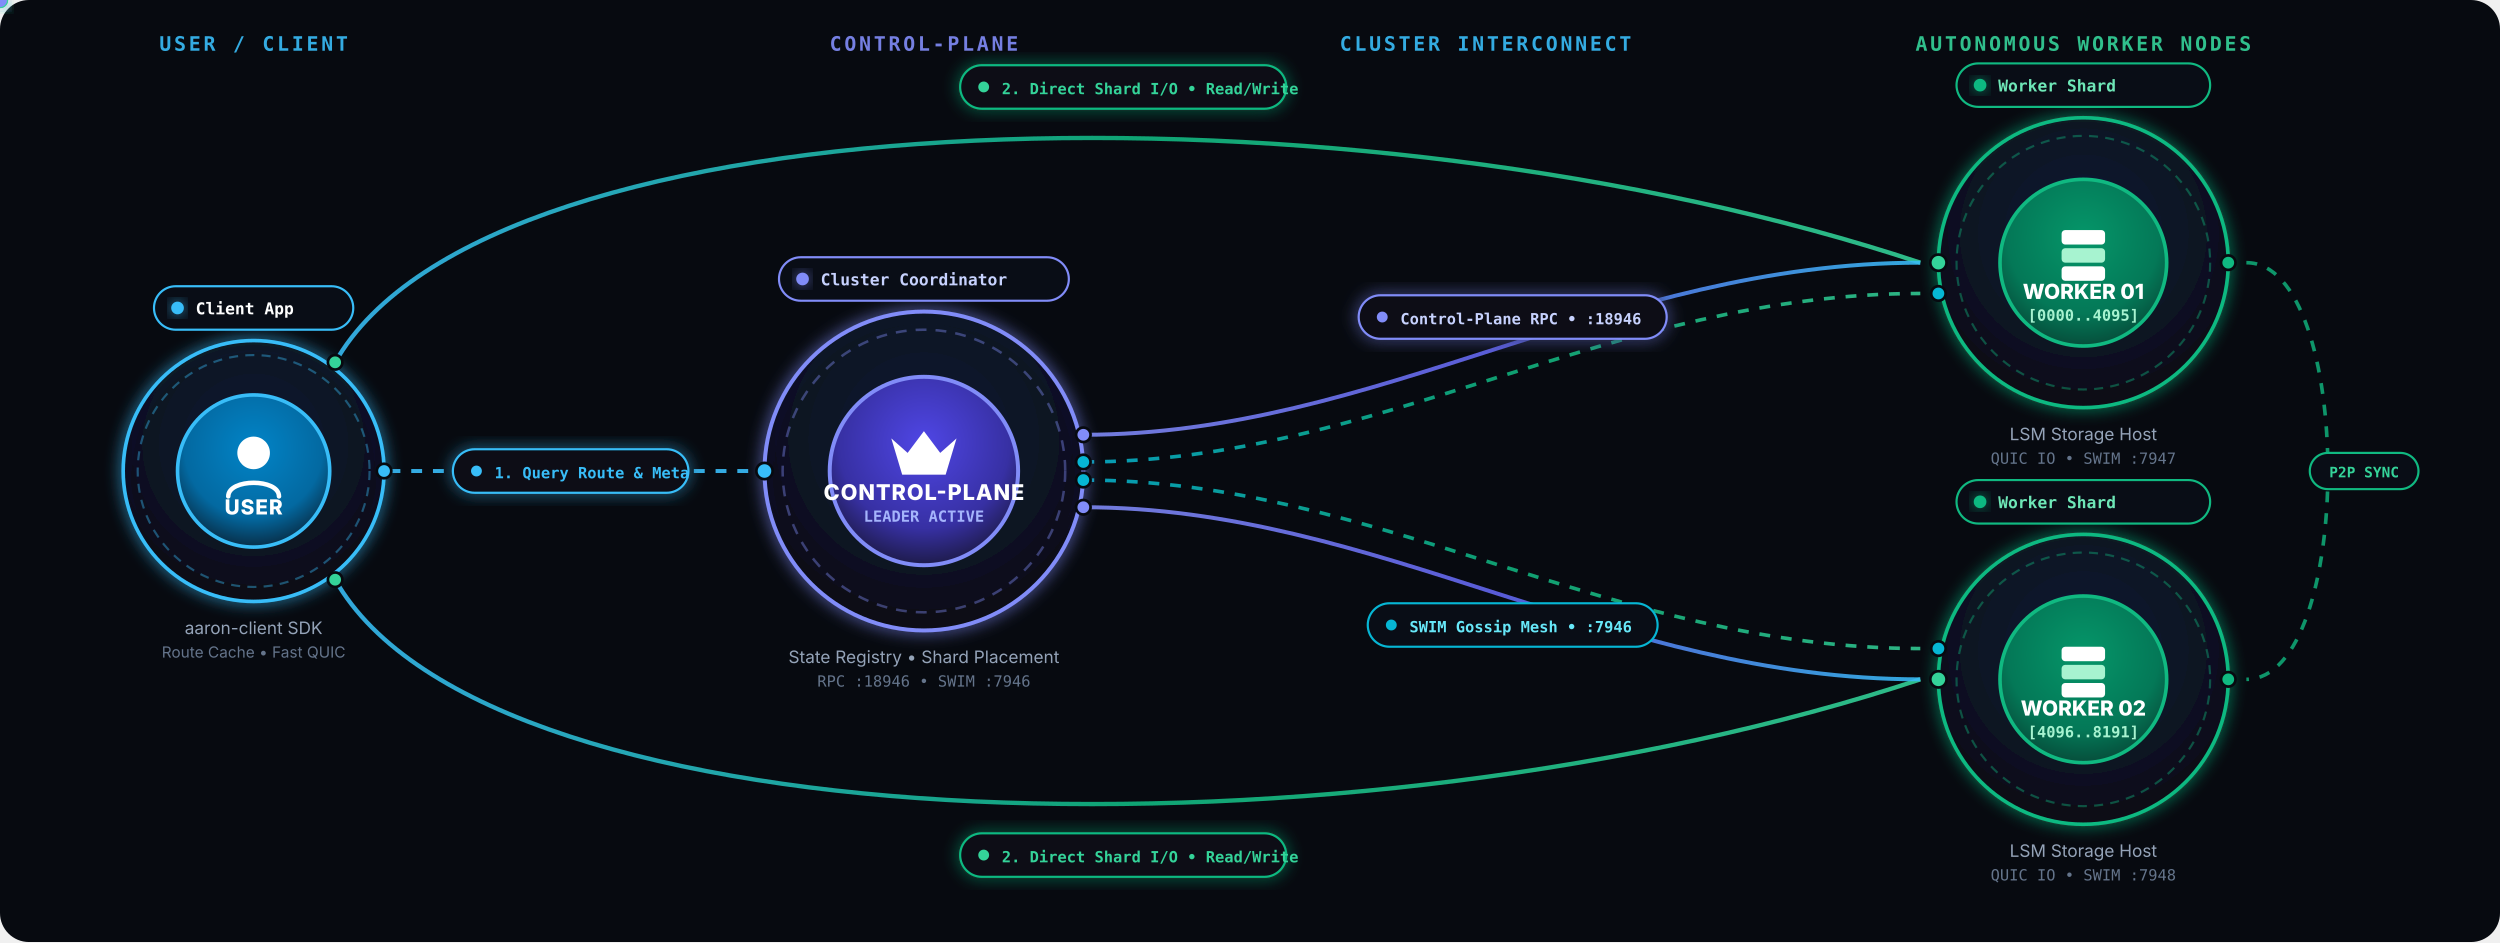
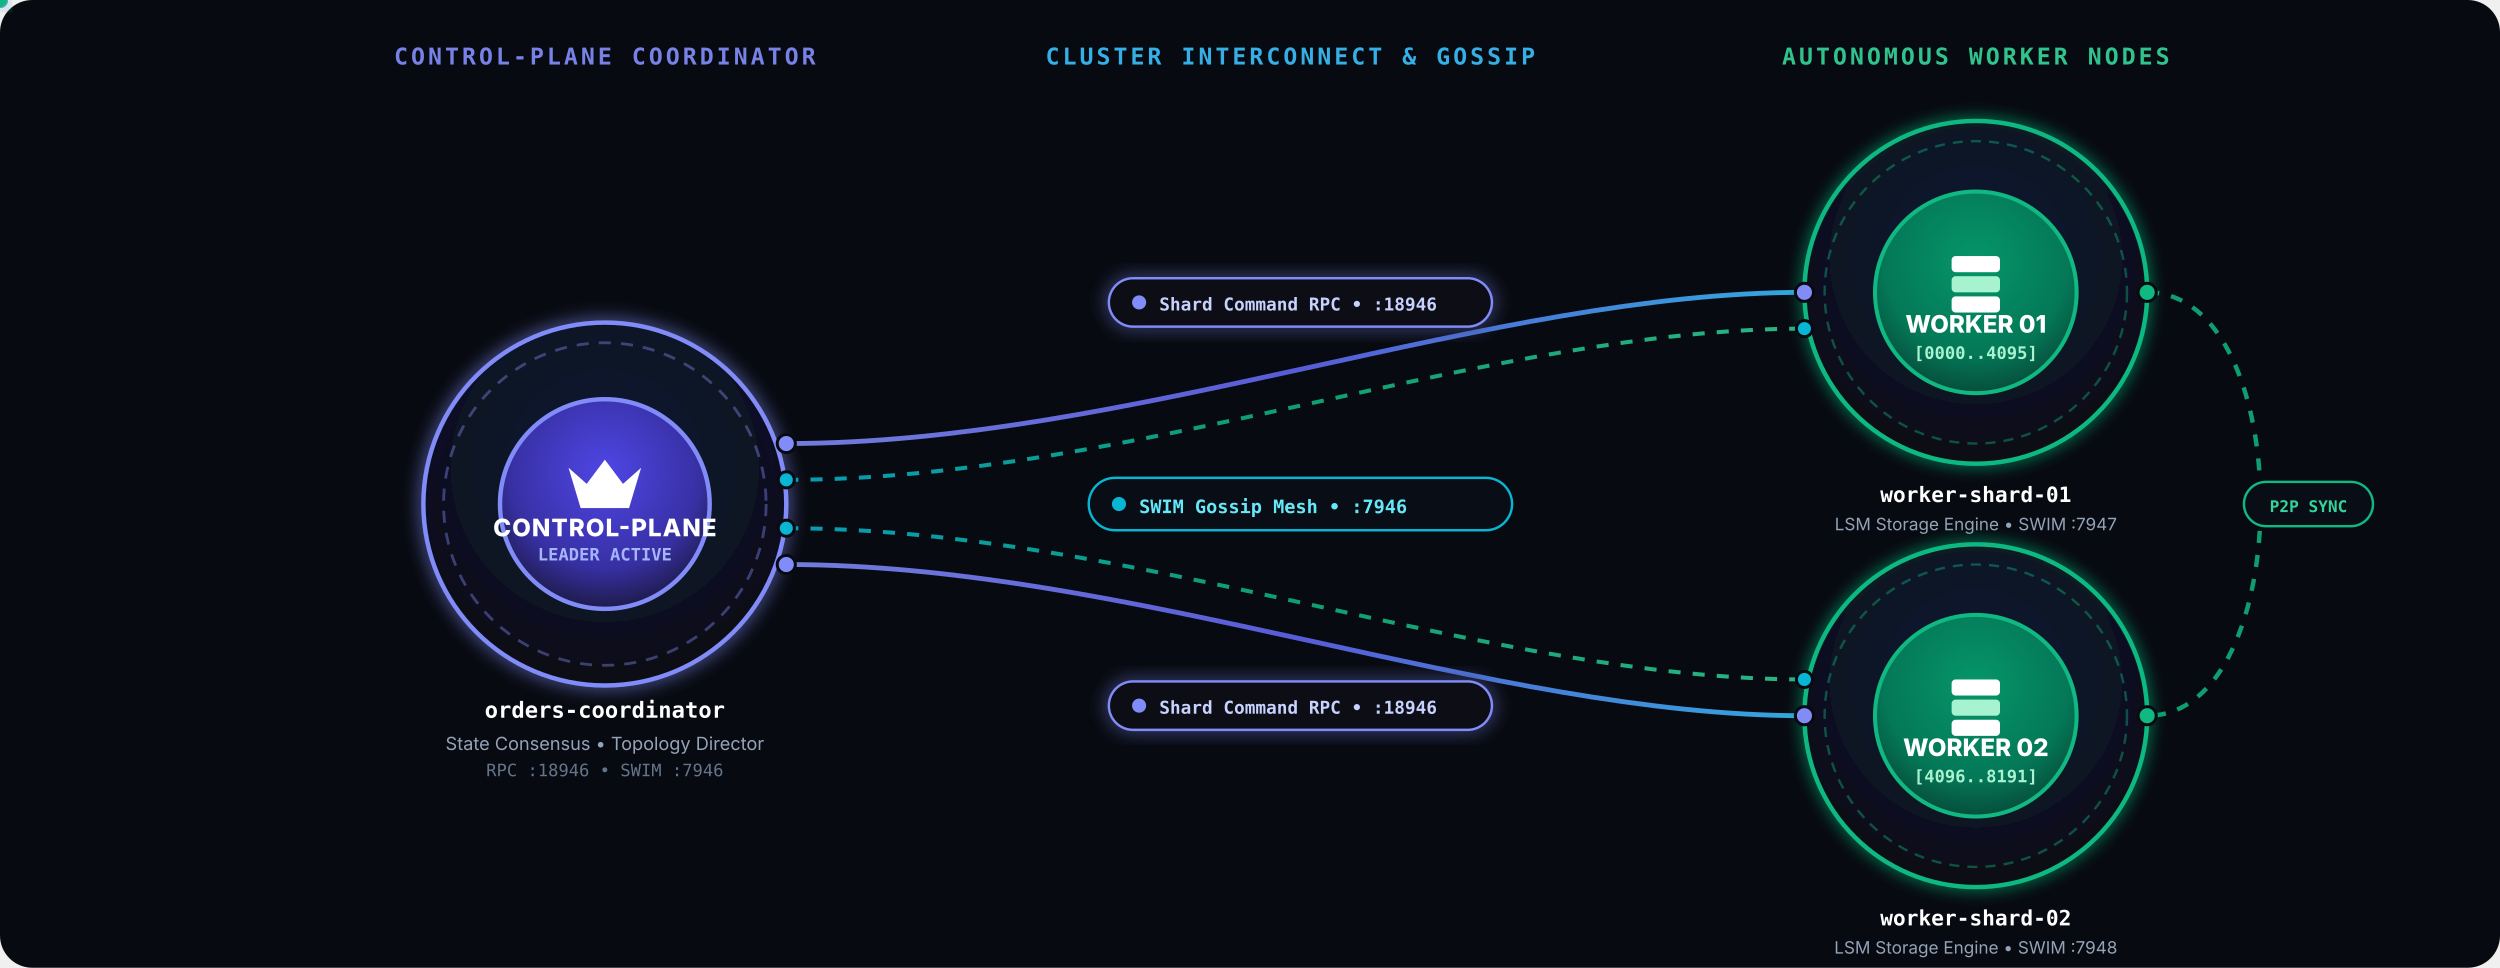
- <svg xmlns="http://www.w3.org/2000/svg" viewBox="0 0 1380 520" class="w-full h-auto overflow-visible">
+ <svg xmlns="http://www.w3.org/2000/svg" viewBox="0 0 1240 480" class="w-full h-auto overflow-visible">
  <defs>
    <style>
      @keyframes flowLine {
        from { stroke-dashoffset: 24; }
        to { stroke-dashoffset: 0; }
      }
      .flow-line {
        stroke-dasharray: 6 6;
        animation: flowLine 1.4s linear infinite;
      }
      .svg-node {
        transition: transform 0.25s ease, filter 0.25s ease;
        cursor: pointer;
      }
      .svg-node:hover {
-         filter: drop-shadow(0 0 20px rgba(56, 189, 248, 0.6));
+         filter: drop-shadow(0 0 22px rgba(56, 189, 248, 0.65));
      }
      text {
        font-family: -apple-system, BlinkMacSystemFont, 'Inter', 'Segoe UI', Roboto, Helvetica, Arial, sans-serif;
      }
      .font-mono {
        font-family: 'JetBrains Mono', 'Fira Code', monospace;
      }
    </style>
    <filter id="glow-cyan" x="-30%" y="-30%" width="160%" height="160%">
      <feGaussianBlur stdDeviation="4" result="blur" />
      <feComposite in="SourceGraphic" in2="blur" operator="over" />
    </filter>
    <filter id="glow-emerald" x="-30%" y="-30%" width="160%" height="160%">
      <feGaussianBlur stdDeviation="4" result="blur" />
      <feComposite in="SourceGraphic" in2="blur" operator="over" />
    </filter>
    <filter id="glow-brand" x="-30%" y="-30%" width="160%" height="160%">
      <feGaussianBlur stdDeviation="4.5" result="blur" />
      <feComposite in="SourceGraphic" in2="blur" operator="over" />
    </filter>
    <radialGradient id="node-chassis-grad" cx="50%" cy="40%" r="65%">
      <stop offset="0%" stop-color="#141f36" stop-opacity="0.95" />
      <stop offset="70%" stop-color="#0b1120" stop-opacity="0.98" />
      <stop offset="100%" stop-color="#060911" stop-opacity="1" />
    </radialGradient>
-     <radialGradient id="core-user-grad" cx="50%" cy="35%" r="65%">
-       <stop offset="0%" stop-color="#0284c7" />
-       <stop offset="70%" stop-color="#0369a1" />
-       <stop offset="100%" stop-color="#082f49" />
-     </radialGradient>
    <radialGradient id="core-cp-grad" cx="50%" cy="35%" r="65%">
      <stop offset="0%" stop-color="#4f46e5" />
      <stop offset="70%" stop-color="#3730a3" />
      <stop offset="100%" stop-color="#1e1b4b" />
    </radialGradient>
    <radialGradient id="core-worker-grad" cx="50%" cy="35%" r="65%">
      <stop offset="0%" stop-color="#059669" />
      <stop offset="70%" stop-color="#047857" />
      <stop offset="100%" stop-color="#064e3b" />
    </radialGradient>
-     <linearGradient id="grad-user-direct" x1="0%" y1="0%" x2="100%" y2="0%">
-       <stop offset="0%" stop-color="#38bdf8" />
-       <stop offset="50%" stop-color="#10b981" />
-       <stop offset="100%" stop-color="#34d399" />
-     </linearGradient>
    <linearGradient id="grad-cp-rpc" x1="0%" y1="0%" x2="100%" y2="0%">
      <stop offset="0%" stop-color="#818cf8" />
      <stop offset="50%" stop-color="#6366f1" />
      <stop offset="100%" stop-color="#38bdf8" />
    </linearGradient>
    <linearGradient id="grad-swim-gossip" x1="0%" y1="0%" x2="100%" y2="0%">
      <stop offset="0%" stop-color="#06b6d4" />
      <stop offset="50%" stop-color="#10b981" />
      <stop offset="100%" stop-color="#34d399" />
    </linearGradient>
  </defs>
  <rect width="100%" height="100%" fill="#070a10" rx="16" />
-   <g opacity="0.9">
-     <text x="140" y="28" text-anchor="middle" fill="#38bdf8" class="font-mono" font-size="11" font-weight="700" letter-spacing="1.5">USER / CLIENT</text>
-     <text x="510" y="28" text-anchor="middle" fill="#818cf8" class="font-mono" font-size="11" font-weight="700" letter-spacing="1.5">CONTROL-PLANE</text>
-     <text x="820" y="28" text-anchor="middle" fill="#38bdf8" class="font-mono" font-size="11" font-weight="700" letter-spacing="1.5">CLUSTER INTERCONNECT</text>
-     <text x="1150" y="28" text-anchor="middle" fill="#34d399" class="font-mono" font-size="11" font-weight="700" letter-spacing="1.5">AUTONOMOUS WORKER NODES</text>
+   <g opacity="0.92">
+     <text x="300" y="32" text-anchor="middle" fill="#818cf8" class="font-mono" font-size="11.5" font-weight="700" letter-spacing="1.5">CONTROL-PLANE COORDINATOR</text>
+     <text x="640" y="32" text-anchor="middle" fill="#38bdf8" class="font-mono" font-size="11.5" font-weight="700" letter-spacing="1.5">CLUSTER INTERCONNECT &amp; GOSSIP</text>
+     <text x="980" y="32" text-anchor="middle" fill="#34d399" class="font-mono" font-size="11.5" font-weight="700" letter-spacing="1.5">AUTONOMOUS WORKER NODES</text>
  </g>
-   <path id="path-user-cp" d="M 215 260 L 420 260" fill="none" stroke="#38bdf8" stroke-width="2.2" stroke-dasharray="5 3" class="flow-line" opacity="0.9" />
-   <path id="path-user-w1" d="M 185 200 C 270 50, 750 42, 1060 145" fill="none" stroke="url(#grad-user-direct)" stroke-width="2.4" opacity="0.88" />
-   <path id="path-user-w2" d="M 185 320 C 270 470, 750 478, 1060 375" fill="none" stroke="url(#grad-user-direct)" stroke-width="2.4" opacity="0.88" />
-   <path id="path-cp-w1" d="M 598 240 C 760 240, 890 145, 1060 145" fill="none" stroke="url(#grad-cp-rpc)" stroke-width="2.2" opacity="0.88" />
-   <path id="path-cp-w2" d="M 598 280 C 760 280, 890 375, 1060 375" fill="none" stroke="url(#grad-cp-rpc)" stroke-width="2.2" opacity="0.88" />
-   <path id="path-swim-w1" d="M 598 255 C 760 255, 890 162, 1060 162" fill="none" stroke="url(#grad-swim-gossip)" stroke-width="2" stroke-dasharray="6 4" class="flow-line" opacity="0.85" />
-   <path id="path-swim-w2" d="M 598 265 C 760 265, 890 358, 1060 358" fill="none" stroke="url(#grad-swim-gossip)" stroke-width="2" stroke-dasharray="6 4" class="flow-line" opacity="0.85" />
-   <path id="path-worker-sync" d="M 1240 145 C 1300 145, 1300 375, 1240 375" fill="none" stroke="#10b981" stroke-width="2" stroke-dasharray="4 3" class="flow-line" opacity="0.8" />
-   <circle r="4" fill="#38bdf8" filter="url(#glow-cyan)">
-     <animateMotion dur="1.2s" repeatCount="indefinite">
-       <mpath href="#path-user-cp" />
-     </animateMotion>
-   </circle>
-   <circle r="4.5" fill="#34d399" filter="url(#glow-emerald)">
-     <animateMotion dur="2.4s" repeatCount="indefinite">
-       <mpath href="#path-user-w1" />
-     </animateMotion>
-   </circle>
-   <circle r="4.5" fill="#34d399" filter="url(#glow-emerald)">
-     <animateMotion dur="2.4s" begin="1.2s" repeatCount="indefinite">
-       <mpath href="#path-user-w2" />
-     </animateMotion>
-   </circle>
-   <circle r="3.8" fill="#818cf8" filter="url(#glow-brand)">
+   <path id="path-cp-w1" d="M 390 220 C 560 220, 740 145, 895 145" fill="none" stroke="url(#grad-cp-rpc)" stroke-width="2.4" opacity="0.88" />
+   <path id="path-cp-w2" d="M 390 280 C 560 280, 740 355, 895 355" fill="none" stroke="url(#grad-cp-rpc)" stroke-width="2.4" opacity="0.88" />
+   <path id="path-swim-cp-w1" d="M 390 238 C 560 238, 740 163, 895 163" fill="none" stroke="url(#grad-swim-gossip)" stroke-width="2" stroke-dasharray="6 4" class="flow-line" opacity="0.85" />
+   <path id="path-swim-cp-w2" d="M 390 262 C 560 262, 740 337, 895 337" fill="none" stroke="url(#grad-swim-gossip)" stroke-width="2" stroke-dasharray="6 4" class="flow-line" opacity="0.85" />
+   <path id="path-worker-sync" d="M 1065 145 C 1140 145, 1140 355, 1065 355" fill="none" stroke="#10b981" stroke-width="2.2" stroke-dasharray="5 3" class="flow-line" opacity="0.85" />
+   <circle r="4" fill="#818cf8" filter="url(#glow-brand)">
    <animateMotion dur="1.8s" repeatCount="indefinite">
      <mpath href="#path-cp-w1" />
    </animateMotion>
  </circle>
-   <circle r="3.8" fill="#818cf8" filter="url(#glow-brand)">
+   <circle r="4" fill="#818cf8" filter="url(#glow-brand)">
    <animateMotion dur="1.8s" begin="0.9s" repeatCount="indefinite">
      <mpath href="#path-cp-w2" />
    </animateMotion>
  </circle>
-   <g transform="translate(315, 260)">
-     <rect x="-65" y="-12" width="130" height="24" rx="12" fill="#090d16" stroke="#38bdf8" stroke-width="1.2" filter="url(#glow-cyan)" />
-     <circle cx="-52" cy="0" r="3" fill="#38bdf8" />
-     <text x="-42" y="4" fill="#38bdf8" class="font-mono" font-size="8.5" font-weight="700">1. Query Route &amp; Meta</text>
+   <circle r="3.5" fill="#34d399" filter="url(#glow-emerald)">
+     <animateMotion dur="2.2s" repeatCount="indefinite">
+       <mpath href="#path-swim-cp-w1" />
+     </animateMotion>
+   </circle>
+   <circle r="3.5" fill="#34d399" filter="url(#glow-emerald)">
+     <animateMotion dur="2.2s" begin="1.1s" repeatCount="indefinite">
+       <mpath href="#path-swim-cp-w2" />
+     </animateMotion>
+   </circle>
+   <circle r="3.5" fill="#10b981" filter="url(#glow-emerald)">
+     <animateMotion dur="2.0s" repeatCount="indefinite">
+       <mpath href="#path-worker-sync" />
+     </animateMotion>
+   </circle>
+   <g transform="translate(645, 150)">
+     <rect x="-95" y="-12" width="190" height="24" rx="12" fill="#090d16" stroke="#818cf8" stroke-width="1.2" filter="url(#glow-brand)" />
+     <circle cx="-80" cy="0" r="3.5" fill="#818cf8" />
+     <text x="-70" y="4" fill="#c7d2fe" class="font-mono" font-size="8.8" font-weight="700">Shard Command RPC • :18946</text>
  </g>
-   <g transform="translate(620, 48)">
-     <rect x="-90" y="-12" width="180" height="24" rx="12" fill="#090d16" stroke="#10b981" stroke-width="1.2" filter="url(#glow-emerald)" />
-     <circle cx="-77" cy="0" r="3" fill="#34d399" />
-     <text x="-67" y="4" fill="#34d399" class="font-mono" font-size="8.5" font-weight="700">2. Direct Shard I/O • Read/Write</text>
+   <g transform="translate(645, 250)">
+     <rect x="-105" y="-13" width="210" height="26" rx="13" fill="#090d16" stroke="#06b6d4" stroke-width="1.2" />
+     <circle cx="-90" cy="0" r="3.5" fill="#06b6d4" />
+     <text x="-80" y="4.5" fill="#67e8f9" class="font-mono" font-size="9.2" font-weight="700">SWIM Gossip Mesh • :7946</text>
  </g>
-   <g transform="translate(620, 472)">
-     <rect x="-90" y="-12" width="180" height="24" rx="12" fill="#090d16" stroke="#10b981" stroke-width="1.2" filter="url(#glow-emerald)" />
-     <circle cx="-77" cy="0" r="3" fill="#34d399" />
-     <text x="-67" y="4" fill="#34d399" class="font-mono" font-size="8.5" font-weight="700">2. Direct Shard I/O • Read/Write</text>
+   <g transform="translate(645, 350)">
+     <rect x="-95" y="-12" width="190" height="24" rx="12" fill="#090d16" stroke="#818cf8" stroke-width="1.2" filter="url(#glow-brand)" />
+     <circle cx="-80" cy="0" r="3.5" fill="#818cf8" />
+     <text x="-70" y="4" fill="#c7d2fe" class="font-mono" font-size="8.8" font-weight="700">Shard Command RPC • :18946</text>
  </g>
-   <g transform="translate(835, 175)">
-     <rect x="-85" y="-12" width="170" height="24" rx="12" fill="#090d16" stroke="#818cf8" stroke-width="1.2" filter="url(#glow-brand)" />
-     <circle cx="-72" cy="0" r="3" fill="#818cf8" />
-     <text x="-62" y="4" fill="#c7d2fe" class="font-mono" font-size="8.5" font-weight="700">Control-Plane RPC • :18946</text>
+   <g transform="translate(1145, 250)">
+     <rect x="-32" y="-11" width="64" height="22" rx="11" fill="#090d16" stroke="#10b981" stroke-width="1.2" />
+     <text x="0" y="4" text-anchor="middle" fill="#34d399" class="font-mono" font-size="8" font-weight="700">P2P SYNC</text>
  </g>
-   <g transform="translate(835, 345)">
-     <rect x="-80" y="-12" width="160" height="24" rx="12" fill="#090d16" stroke="#06b6d4" stroke-width="1.2" />
-     <circle cx="-67" cy="0" r="3" fill="#06b6d4" />
-     <text x="-57" y="4" fill="#67e8f9" class="font-mono" font-size="8.5" font-weight="700">SWIM Gossip Mesh • :7946</text>
-   </g>
-   <g transform="translate(1305, 260)">
-     <rect x="-30" y="-10" width="60" height="20" rx="10" fill="#090d16" stroke="#10b981" stroke-width="1.2" />
-     <text x="0" y="3.5" text-anchor="middle" fill="#34d399" class="font-mono" font-size="8" font-weight="700">P2P SYNC</text>
-   </g>
-   <g class="svg-node" transform="translate(140, 260)">
-     <circle r="72" fill="url(#node-chassis-grad)" stroke="#38bdf8" stroke-width="2" filter="url(#glow-cyan)" />
-     <circle r="64" fill="none" stroke="rgba(56, 189, 248, 0.4)" stroke-width="1.2" stroke-dasharray="5 4" />
-     <circle r="42" fill="url(#core-user-grad)" stroke="#38bdf8" stroke-width="2" />
-     <circle cx="0" cy="-10" r="9" fill="#ffffff" />
-     <path d="M -14 14 C -14 4, 14 4, 14 14" fill="none" stroke="#ffffff" stroke-width="2.5" stroke-linecap="round" />
-     <text x="0" y="24" text-anchor="middle" fill="#ffffff" font-size="11.5" font-weight="800" letter-spacing="0.5">USER</text>
-     <g transform="translate(0, -90)">
-       <rect x="-55" y="-12" width="110" height="24" rx="12" fill="#090d16" stroke="#38bdf8" stroke-width="1.2" />
-       <circle cx="-42" cy="0" r="3.5" fill="#38bdf8" filter="url(#glow-cyan)" />
-       <text x="-32" y="3.5" fill="#ffffff" class="font-mono" font-size="9" font-weight="700">Client App</text>
-     </g>
-     <text x="0" y="90" text-anchor="middle" fill="#94a3b8" font-size="9.5">aaron-client SDK</text>
-     <text x="0" y="103" text-anchor="middle" fill="#64748b" font-size="8.5">Route Cache • Fast QUIC</text>
-     <circle cx="72" cy="0" r="4" fill="#38bdf8" stroke="#070a10" stroke-width="1.5" />
-     <circle cx="45" cy="-60" r="4" fill="#34d399" stroke="#070a10" stroke-width="1.5" />
-     <circle cx="45" cy="60" r="4" fill="#34d399" stroke="#070a10" stroke-width="1.5" />
-   </g>
-   <g class="svg-node" transform="translate(510, 260)">
-     <circle r="88" fill="url(#node-chassis-grad)" stroke="#818cf8" stroke-width="2.2" filter="url(#glow-brand)" />
-     <circle r="78" fill="none" stroke="rgba(129, 140, 248, 0.4)" stroke-width="1.4" stroke-dasharray="6 5" />
+   <g class="svg-node" transform="translate(300, 250)">
+     <circle r="90" fill="url(#node-chassis-grad)" stroke="#818cf8" stroke-width="2.2" filter="url(#glow-brand)" />
+     <circle r="80" fill="none" stroke="rgba(129, 140, 248, 0.4)" stroke-width="1.4" stroke-dasharray="6 5" />
    <circle r="52" fill="url(#core-cp-grad)" stroke="#818cf8" stroke-width="2.2" />
    <polygon points="0,-22 9,-10 18,-18 12,2 -12,2 -18,-18 -9,-10" fill="#ffffff" />
    <text x="0" y="16" text-anchor="middle" fill="#ffffff" font-size="12" font-weight="800" letter-spacing="0.5">CONTROL-PLANE</text>
    <text x="0" y="28" text-anchor="middle" fill="#a5b4fc" class="font-mono" font-size="8.5" font-weight="700">LEADER ACTIVE</text>
-     <g transform="translate(0, -106)">
-       <rect x="-80" y="-12" width="160" height="24" rx="12" fill="#090d16" stroke="#818cf8" stroke-width="1.2" />
-       <circle cx="-67" cy="0" r="3.5" fill="#818cf8" filter="url(#glow-brand)" />
-       <text x="-57" y="3.5" fill="#c7d2fe" class="font-mono" font-size="9" font-weight="700">Cluster Coordinator</text>
-     </g>
-     <text x="0" y="106" text-anchor="middle" fill="#94a3b8" font-size="9.5">State Registry • Shard Placement</text>
-     <text x="0" y="119" text-anchor="middle" fill="#64748b" class="font-mono" font-size="8.5">RPC :18946 • SWIM :7946</text>
-     <circle cx="-88" cy="0" r="4.5" fill="#38bdf8" stroke="#070a10" stroke-width="1.5" />
-     <circle cx="88" cy="-20" r="4" fill="#818cf8" stroke="#070a10" stroke-width="1.5" />
-     <circle cx="88" cy="20" r="4" fill="#818cf8" stroke="#070a10" stroke-width="1.5" />
-     <circle cx="88" cy="-5" r="4" fill="#06b6d4" stroke="#070a10" stroke-width="1.5" />
-     <circle cx="88" cy="5" r="4" fill="#06b6d4" stroke="#070a10" stroke-width="1.5" />
+     <text x="0" y="106" text-anchor="middle" fill="#ffffff" class="font-mono" font-size="11" font-weight="700">orders-coordinator</text>
+     <text x="0" y="122" text-anchor="middle" fill="#94a3b8" font-size="9">State Consensus • Topology Director</text>
+     <text x="0" y="135" text-anchor="middle" fill="#64748b" class="font-mono" font-size="8.5">RPC :18946 • SWIM :7946</text>
+     <circle cx="90" cy="-30" r="4.5" fill="#818cf8" stroke="#070a10" stroke-width="1.5" />
+     <circle cx="90" cy="30" r="4.5" fill="#818cf8" stroke="#070a10" stroke-width="1.5" />
+     <circle cx="90" cy="-12" r="4" fill="#06b6d4" stroke="#070a10" stroke-width="1.5" />
+     <circle cx="90" cy="12" r="4" fill="#06b6d4" stroke="#070a10" stroke-width="1.5" />
  </g>
-   <g class="svg-node" transform="translate(1150, 145)">
-     <circle r="80" fill="url(#node-chassis-grad)" stroke="#10b981" stroke-width="2" filter="url(#glow-emerald)" />
-     <circle r="70" fill="none" stroke="rgba(16, 185, 129, 0.4)" stroke-width="1.2" stroke-dasharray="5 4" />
-     <circle r="46" fill="url(#core-worker-grad)" stroke="#10b981" stroke-width="2" />
+   <g class="svg-node" transform="translate(980, 145)">
+     <circle r="85" fill="url(#node-chassis-grad)" stroke="#10b981" stroke-width="2.2" filter="url(#glow-emerald)" />
+     <circle r="75" fill="none" stroke="rgba(16, 185, 129, 0.4)" stroke-width="1.2" stroke-dasharray="5 4" />
+     <circle r="50" fill="url(#core-worker-grad)" stroke="#10b981" stroke-width="2" />
    <rect x="-12" y="-18" width="24" height="8" rx="2" fill="#ffffff" />
    <rect x="-12" y="-8" width="24" height="8" rx="2" fill="#a7f3d0" />
    <rect x="-12" y="2" width="24" height="8" rx="2" fill="#ffffff" />
-     <text x="0" y="20" text-anchor="middle" fill="#ffffff" font-size="11.5" font-weight="800">WORKER 01</text>
-     <text x="0" y="32" text-anchor="middle" fill="#a7f3d0" class="font-mono" font-size="8.5" font-weight="700">[0000..4095]</text>
-     <g transform="translate(0, -98)">
-       <rect x="-70" y="-12" width="140" height="24" rx="12" fill="#090d16" stroke="#10b981" stroke-width="1.2" />
-       <circle cx="-57" cy="0" r="3.5" fill="#10b981" filter="url(#glow-emerald)" />
-       <text x="-47" y="3.5" fill="#6ee7b7" class="font-mono" font-size="9" font-weight="700">Worker Shard</text>
-     </g>
-     <text x="0" y="98" text-anchor="middle" fill="#94a3b8" font-size="9.5">LSM Storage Host</text>
-     <text x="0" y="111" text-anchor="middle" fill="#64748b" class="font-mono" font-size="8.5">QUIC IO • SWIM :7947</text>
-     <circle cx="-80" cy="0" r="4.5" fill="#34d399" stroke="#070a10" stroke-width="1.5" />
-     <circle cx="-80" cy="17" r="4" fill="#06b6d4" stroke="#070a10" stroke-width="1.5" />
-     <circle cx="80" cy="0" r="4" fill="#10b981" stroke="#070a10" stroke-width="1.5" />
+     <text x="0" y="20" text-anchor="middle" fill="#ffffff" font-size="12" font-weight="800">WORKER 01</text>
+     <text x="0" y="33" text-anchor="middle" fill="#a7f3d0" class="font-mono" font-size="8.5" font-weight="700">[0000..4095]</text>
+     <text x="0" y="104" text-anchor="middle" fill="#ffffff" class="font-mono" font-size="10.5" font-weight="700">worker-shard-01</text>
+     <text x="0" y="118" text-anchor="middle" fill="#94a3b8" font-size="8.5">LSM Storage Engine • SWIM :7947</text>
+     <circle cx="-85" cy="0" r="4.5" fill="#818cf8" stroke="#070a10" stroke-width="1.5" />
+     <circle cx="-85" cy="18" r="4" fill="#06b6d4" stroke="#070a10" stroke-width="1.5" />
+     <circle cx="85" cy="0" r="4.5" fill="#10b981" stroke="#070a10" stroke-width="1.5" />
  </g>
-   <g class="svg-node" transform="translate(1150, 375)">
-     <circle r="80" fill="url(#node-chassis-grad)" stroke="#10b981" stroke-width="2" filter="url(#glow-emerald)" />
-     <circle r="70" fill="none" stroke="rgba(16, 185, 129, 0.4)" stroke-width="1.2" stroke-dasharray="5 4" />
-     <circle r="46" fill="url(#core-worker-grad)" stroke="#10b981" stroke-width="2" />
+   <g class="svg-node" transform="translate(980, 355)">
+     <circle r="85" fill="url(#node-chassis-grad)" stroke="#10b981" stroke-width="2.2" filter="url(#glow-emerald)" />
+     <circle r="75" fill="none" stroke="rgba(16, 185, 129, 0.4)" stroke-width="1.2" stroke-dasharray="5 4" />
+     <circle r="50" fill="url(#core-worker-grad)" stroke="#10b981" stroke-width="2" />
    <rect x="-12" y="-18" width="24" height="8" rx="2" fill="#ffffff" />
    <rect x="-12" y="-8" width="24" height="8" rx="2" fill="#a7f3d0" />
    <rect x="-12" y="2" width="24" height="8" rx="2" fill="#ffffff" />
-     <text x="0" y="20" text-anchor="middle" fill="#ffffff" font-size="11.5" font-weight="800">WORKER 02</text>
-     <text x="0" y="32" text-anchor="middle" fill="#a7f3d0" class="font-mono" font-size="8.5" font-weight="700">[4096..8191]</text>
-     <g transform="translate(0, -98)">
-       <rect x="-70" y="-12" width="140" height="24" rx="12" fill="#090d16" stroke="#10b981" stroke-width="1.2" />
-       <circle cx="-57" cy="0" r="3.5" fill="#10b981" filter="url(#glow-emerald)" />
-       <text x="-47" y="3.5" fill="#6ee7b7" class="font-mono" font-size="9" font-weight="700">Worker Shard</text>
-     </g>
-     <text x="0" y="98" text-anchor="middle" fill="#94a3b8" font-size="9.5">LSM Storage Host</text>
-     <text x="0" y="111" text-anchor="middle" fill="#64748b" class="font-mono" font-size="8.5">QUIC IO • SWIM :7948</text>
-     <circle cx="-80" cy="0" r="4.5" fill="#34d399" stroke="#070a10" stroke-width="1.5" />
-     <circle cx="-80" cy="-17" r="4" fill="#06b6d4" stroke="#070a10" stroke-width="1.5" />
-     <circle cx="80" cy="0" r="4" fill="#10b981" stroke="#070a10" stroke-width="1.5" />
+     <text x="0" y="20" text-anchor="middle" fill="#ffffff" font-size="12" font-weight="800">WORKER 02</text>
+     <text x="0" y="33" text-anchor="middle" fill="#a7f3d0" class="font-mono" font-size="8.5" font-weight="700">[4096..8191]</text>
+     <text x="0" y="104" text-anchor="middle" fill="#ffffff" class="font-mono" font-size="10.5" font-weight="700">worker-shard-02</text>
+     <text x="0" y="118" text-anchor="middle" fill="#94a3b8" font-size="8.5">LSM Storage Engine • SWIM :7948</text>
+     <circle cx="-85" cy="0" r="4.5" fill="#818cf8" stroke="#070a10" stroke-width="1.5" />
+     <circle cx="-85" cy="-18" r="4" fill="#06b6d4" stroke="#070a10" stroke-width="1.5" />
+     <circle cx="85" cy="0" r="4.5" fill="#10b981" stroke="#070a10" stroke-width="1.5" />
  </g>
</svg>
